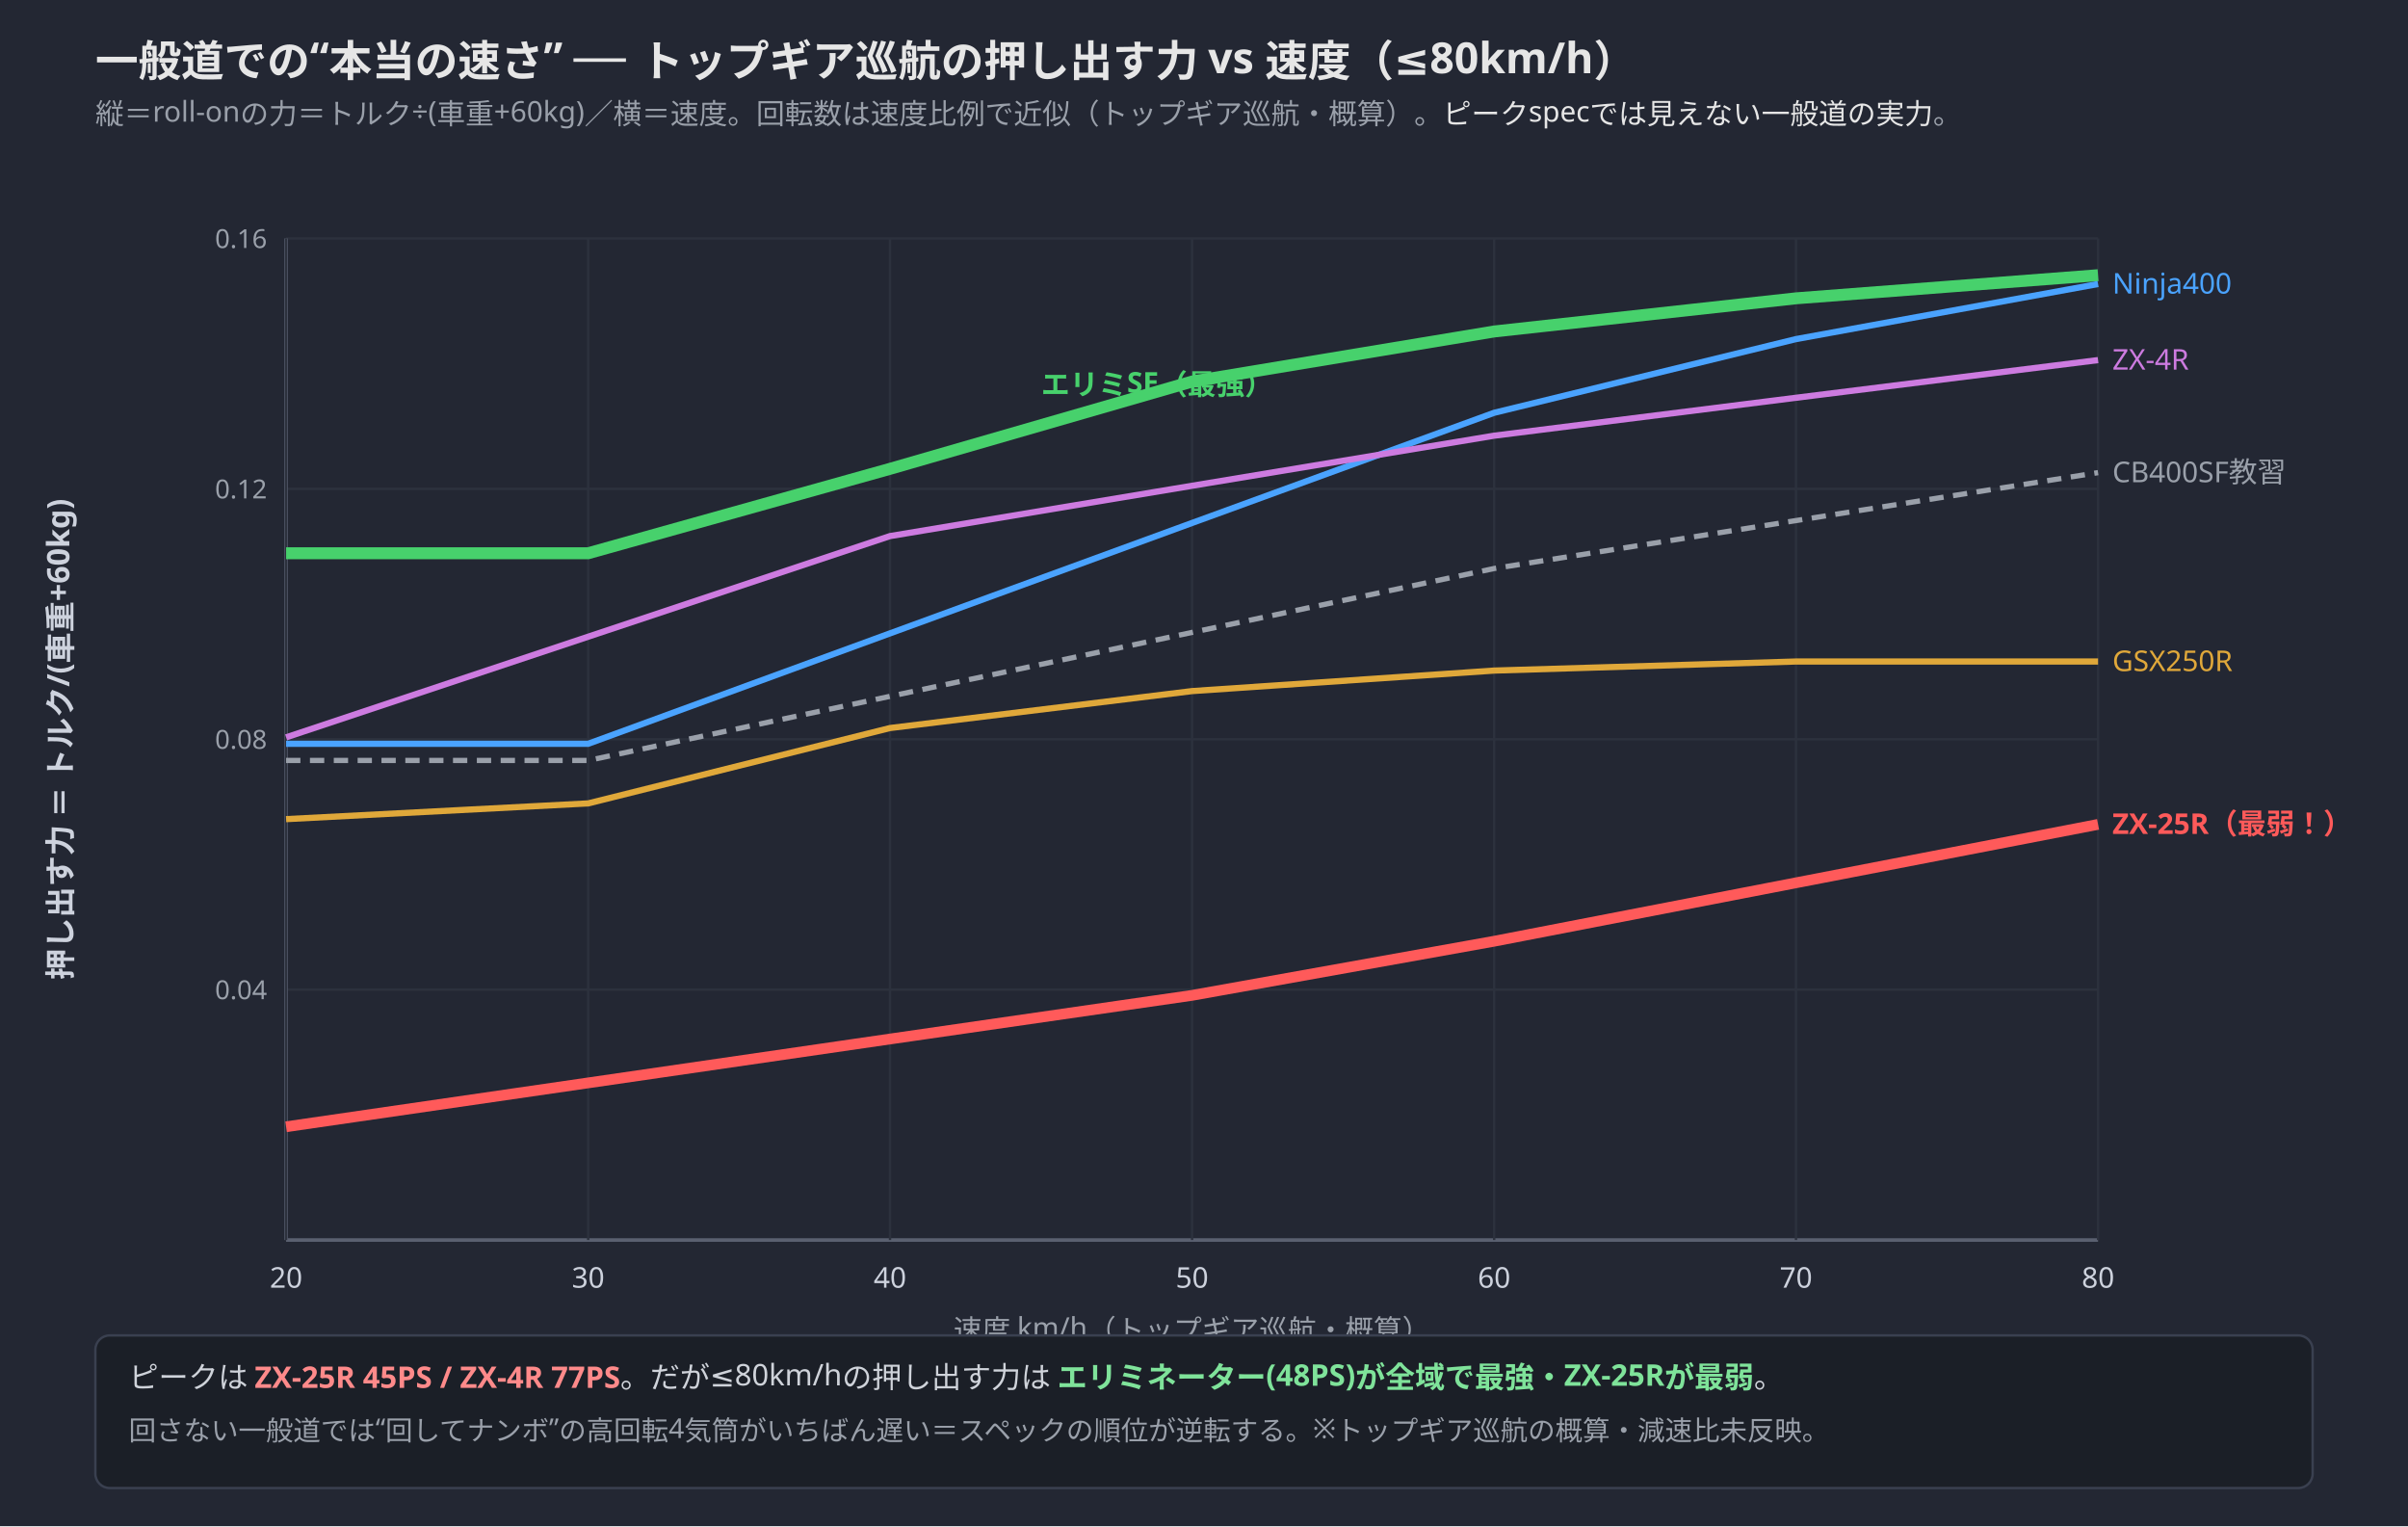
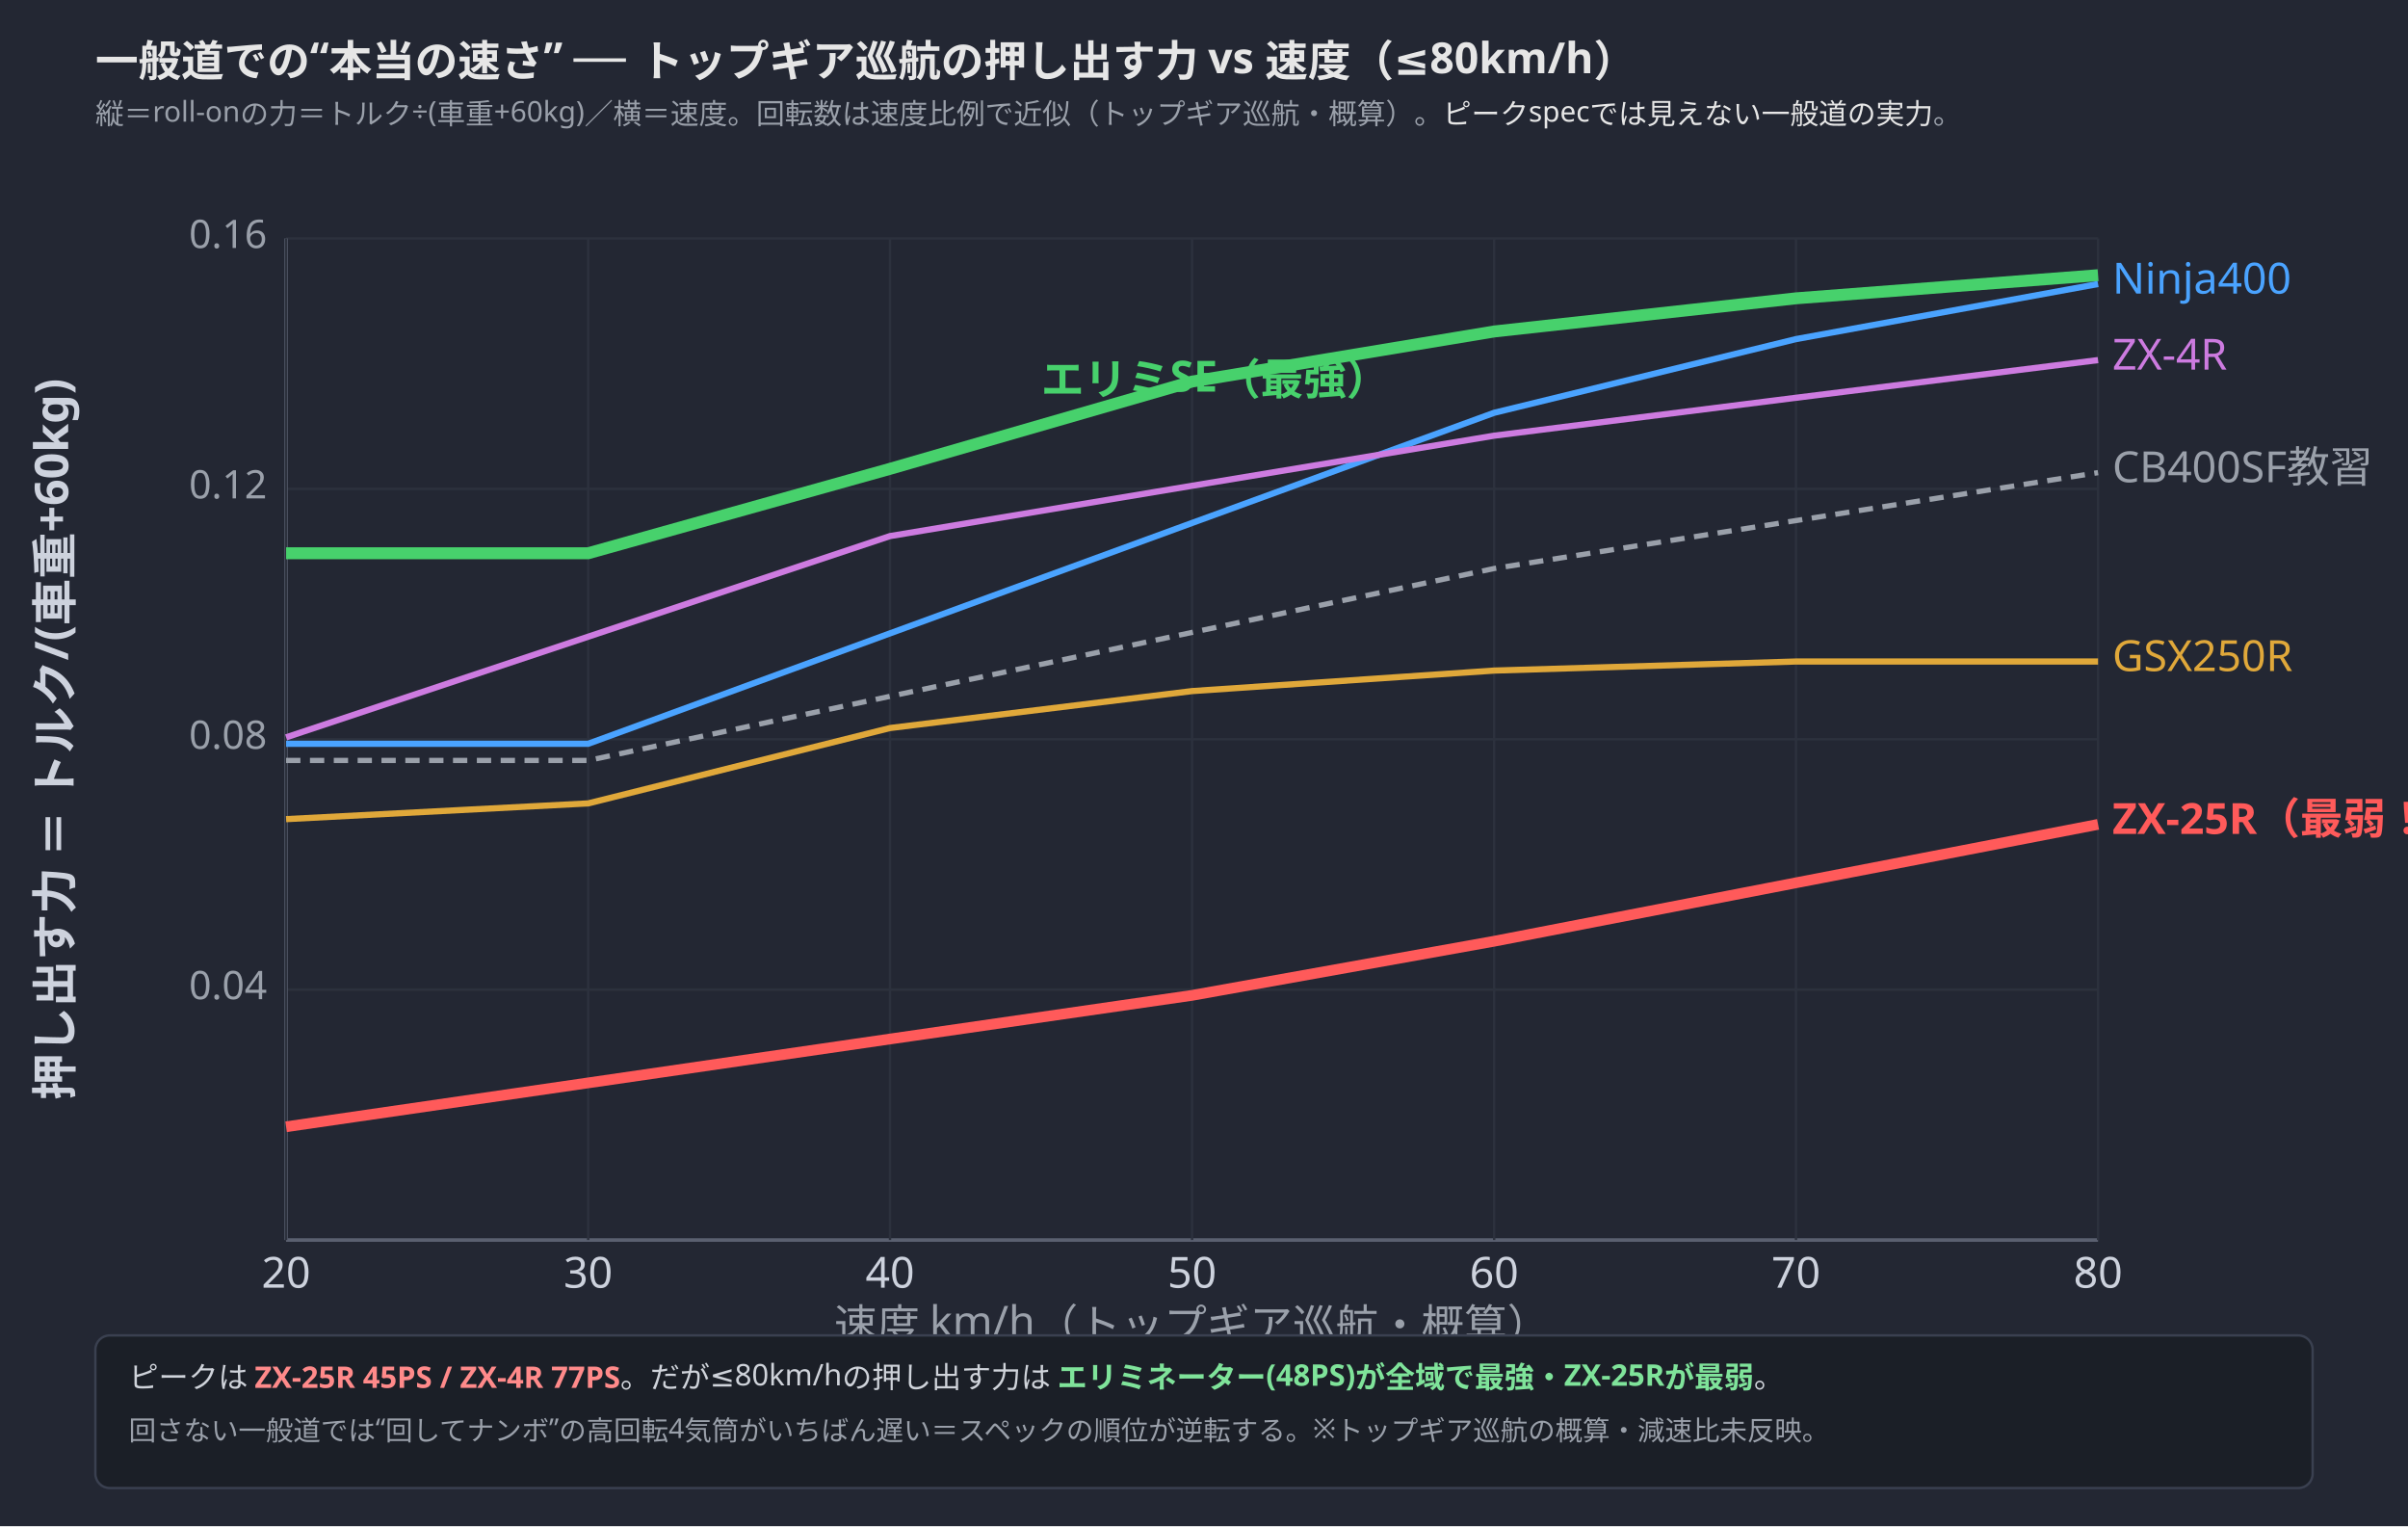
<svg xmlns="http://www.w3.org/2000/svg" viewBox="0 0 1010 640" font-family="'Hiragino Sans','Noto Sans JP',sans-serif">
  <rect x="0" y="0" width="1010" height="640" fill="#232733" />
  <text x="40" y="32" fill="#e6e6e6" font-size="18" font-weight="700">一般道での“本当の速さ” ── トップギア巡航の押し出す力 vs 速度（≤80km/h）</text>
  <text x="40" y="52" fill="#9aa0aa" font-size="12">縦＝roll-onの力＝トルク÷(車重+60kg)／横＝速度。回転数は速度比例で近似（トップギア巡航・概算）。<tspan fill="#e6e6e6">ピークspecでは見えない一般道の実力</tspan>。</text>
  <line x1="120" y1="415.0" x2="880" y2="415.0" stroke="#2c313d" stroke-width="1" />
-   <text x="112" y="419.0" fill="#9aa0aa" font-size="11" text-anchor="end">0.04</text>
+   <text x="112" y="419.0" fill="#9aa0aa" font-size="16.5" text-anchor="end">0.04</text>
  <line x1="120" y1="310.0" x2="880" y2="310.0" stroke="#2c313d" stroke-width="1" />
-   <text x="112" y="314.0" fill="#9aa0aa" font-size="11" text-anchor="end">0.08</text>
+   <text x="112" y="314.0" fill="#9aa0aa" font-size="16.5" text-anchor="end">0.08</text>
  <line x1="120" y1="205.0" x2="880" y2="205.0" stroke="#2c313d" stroke-width="1" />
-   <text x="112" y="209.0" fill="#9aa0aa" font-size="11" text-anchor="end">0.12</text>
+   <text x="112" y="209.0" fill="#9aa0aa" font-size="16.5" text-anchor="end">0.12</text>
  <line x1="120" y1="100.0" x2="880" y2="100.0" stroke="#2c313d" stroke-width="1" />
-   <text x="112" y="104.0" fill="#9aa0aa" font-size="11" text-anchor="end">0.16</text>
+   <text x="112" y="104.0" fill="#9aa0aa" font-size="16.5" text-anchor="end">0.16</text>
  <line x1="120" y1="520" x2="880" y2="520" stroke="#5a6070" stroke-width="1.5" />
  <line x1="120" y1="100" x2="120" y2="520" stroke="#5a6070" stroke-width="1.5" />
  <line x1="120.0" y1="100" x2="120.0" y2="520" stroke="#2c313d" stroke-width="1" />
-   <text x="120.0" y="540" fill="#cdd2dd" font-size="12" text-anchor="middle">20</text>
+   <text x="120.0" y="540" fill="#cdd2dd" font-size="18" text-anchor="middle">20</text>
  <line x1="246.7" y1="100" x2="246.7" y2="520" stroke="#2c313d" stroke-width="1" />
-   <text x="246.7" y="540" fill="#cdd2dd" font-size="12" text-anchor="middle">30</text>
+   <text x="246.7" y="540" fill="#cdd2dd" font-size="18" text-anchor="middle">30</text>
  <line x1="373.3" y1="100" x2="373.3" y2="520" stroke="#2c313d" stroke-width="1" />
-   <text x="373.3" y="540" fill="#cdd2dd" font-size="12" text-anchor="middle">40</text>
+   <text x="373.3" y="540" fill="#cdd2dd" font-size="18" text-anchor="middle">40</text>
  <line x1="500.0" y1="100" x2="500.0" y2="520" stroke="#2c313d" stroke-width="1" />
-   <text x="500.0" y="540" fill="#cdd2dd" font-size="12" text-anchor="middle">50</text>
+   <text x="500.0" y="540" fill="#cdd2dd" font-size="18" text-anchor="middle">50</text>
  <line x1="626.7" y1="100" x2="626.7" y2="520" stroke="#2c313d" stroke-width="1" />
-   <text x="626.7" y="540" fill="#cdd2dd" font-size="12" text-anchor="middle">60</text>
+   <text x="626.7" y="540" fill="#cdd2dd" font-size="18" text-anchor="middle">60</text>
  <line x1="753.3" y1="100" x2="753.3" y2="520" stroke="#2c313d" stroke-width="1" />
-   <text x="753.3" y="540" fill="#cdd2dd" font-size="12" text-anchor="middle">70</text>
+   <text x="753.3" y="540" fill="#cdd2dd" font-size="18" text-anchor="middle">70</text>
  <line x1="880.0" y1="100" x2="880.0" y2="520" stroke="#2c313d" stroke-width="1" />
-   <text x="880.0" y="540" fill="#cdd2dd" font-size="12" text-anchor="middle">80</text>
-   <text x="500" y="562" fill="#9aa0aa" font-size="12" text-anchor="middle">速度 km/h（トップギア巡航・概算）</text>
-   <text x="30" y="310" fill="#cdd2dd" font-size="13" font-weight="600" text-anchor="middle" transform="rotate(-90 30 310)">押し出す力 ＝ トルク/(車重+60kg)</text>
+   <text x="880.0" y="540" fill="#cdd2dd" font-size="18" text-anchor="middle">80</text>
+   <text x="500" y="562" fill="#9aa0aa" font-size="18" text-anchor="middle">速度 km/h（トップギア巡航・概算）</text>
+   <text x="30" y="310" fill="#cdd2dd" font-size="19.5" font-weight="600" text-anchor="middle" transform="rotate(-90 30 310)">押し出す力 ＝ トルク/(車重+60kg)</text>
  <polyline fill="none" stroke="#47d16c" stroke-width="5" points="120.0,232.0 246.7,232.0 373.3,196.6 500.0,160.0 626.7,139.0 753.3,125.1 880.0,115.4" />
  <polyline fill="none" stroke="#4aa3ff" stroke-width="2.6" points="120.0,311.9 246.7,311.9 373.3,265.6 500.0,219.3 626.7,173.1 753.3,142.2 880.0,119.1" />
  <polyline fill="none" stroke="#cd7be0" stroke-width="2.6" points="120.0,309.2 246.7,267.0 373.3,224.8 500.0,203.7 626.7,182.7 753.3,166.8 880.0,151.0" />
  <polyline fill="none" stroke="#9aa0aa" stroke-width="2.2" stroke-dasharray="6 4" points="120.0,318.9 246.7,318.9 373.3,292.0 500.0,265.2 626.7,238.4 753.3,218.3 880.0,198.2" />
  <polyline fill="none" stroke="#e0a83a" stroke-width="2.6" points="120.0,343.5 246.7,336.9 373.3,305.3 500.0,289.8 626.7,281.2 753.3,277.4 880.0,277.4" />
  <polyline fill="none" stroke="#ff5a5a" stroke-width="4.5" points="120.0,472.5 246.7,454.1 373.3,435.7 500.0,417.4 626.7,394.7 753.3,370.2 880.0,345.7" />
-   <text x="436.7" y="165.5" fill="#47d16c" font-size="12" font-weight="700">エリミSE（最強）</text>
-   <text x="886.0" y="123.1" fill="#4aa3ff" font-size="12" font-weight="400">Ninja400</text>
-   <text x="886.0" y="155.0" fill="#cd7be0" font-size="12" font-weight="400">ZX-4R</text>
-   <text x="886.0" y="202.2" fill="#9aa0aa" font-size="12" font-weight="400">CB400SF教習</text>
-   <text x="886.0" y="281.4" fill="#e0a83a" font-size="12" font-weight="400">GSX250R</text>
-   <text x="886.0" y="349.7" fill="#ff5a5a" font-size="12" font-weight="700">ZX-25R（最弱！）</text>
+   <text x="436.7" y="165.5" fill="#47d16c" font-size="18" font-weight="700">エリミSE（最強）</text>
+   <text x="886.0" y="123.1" fill="#4aa3ff" font-size="18" font-weight="400">Ninja400</text>
+   <text x="886.0" y="155.0" fill="#cd7be0" font-size="18" font-weight="400">ZX-4R</text>
+   <text x="886.0" y="202.2" fill="#9aa0aa" font-size="18" font-weight="400">CB400SF教習</text>
+   <text x="886.0" y="281.4" fill="#e0a83a" font-size="18" font-weight="400">GSX250R</text>
+   <text x="886.0" y="349.7" fill="#ff5a5a" font-size="18" font-weight="700">ZX-25R（最弱！）</text>
  <rect x="40" y="560" width="930" height="64" rx="6" fill="#1b1f27" stroke="#3a4050" />
  <text x="54" y="582" fill="#cfd3da" font-size="12.5">ピークは <tspan fill="#ff8a8a" font-weight="700">ZX-25R 45PS / ZX-4R 77PS</tspan>。だが≤80km/hの押し出す力は <tspan fill="#7fe39a" font-weight="700">エリミネーター(48PS)が全域で最強・ZX-25Rが最弱</tspan>。</text>
  <text x="54" y="604" fill="#9aa0aa" font-size="11.5">回さない一般道では“回してナンボ”の高回転4気筒がいちばん遅い＝スペックの順位が逆転する。※トップギア巡航の概算・減速比未反映。</text>
</svg>
